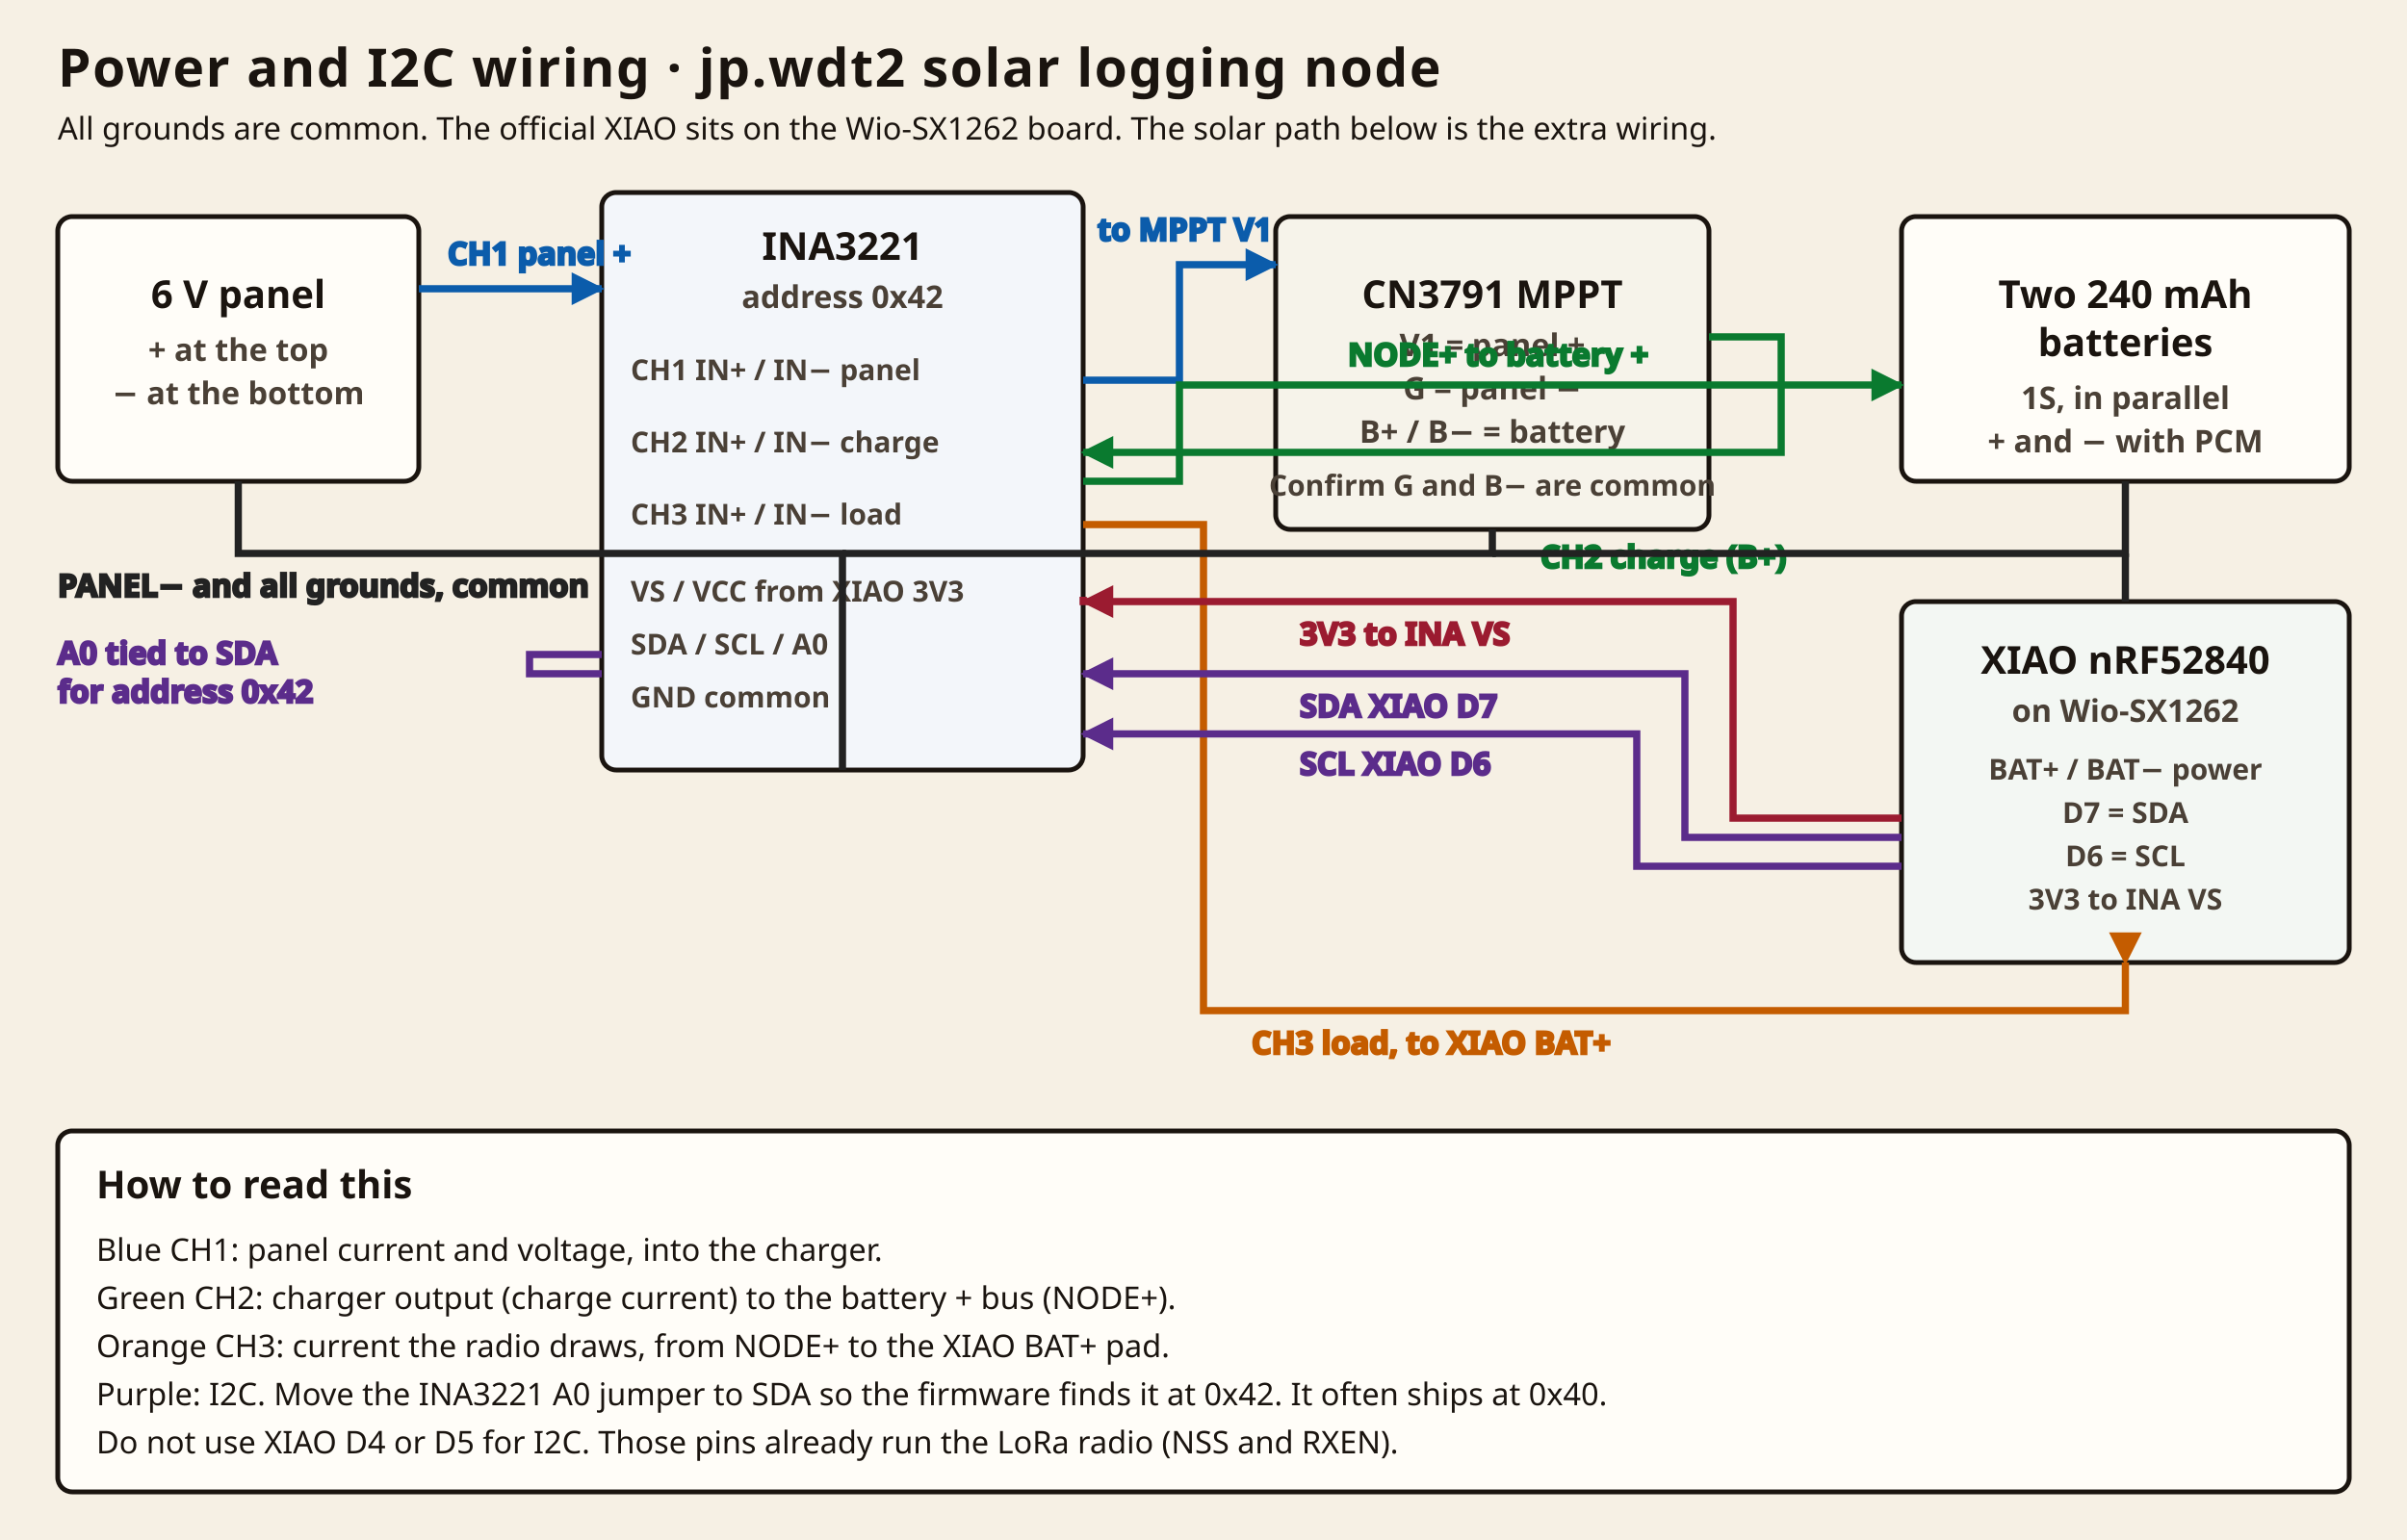
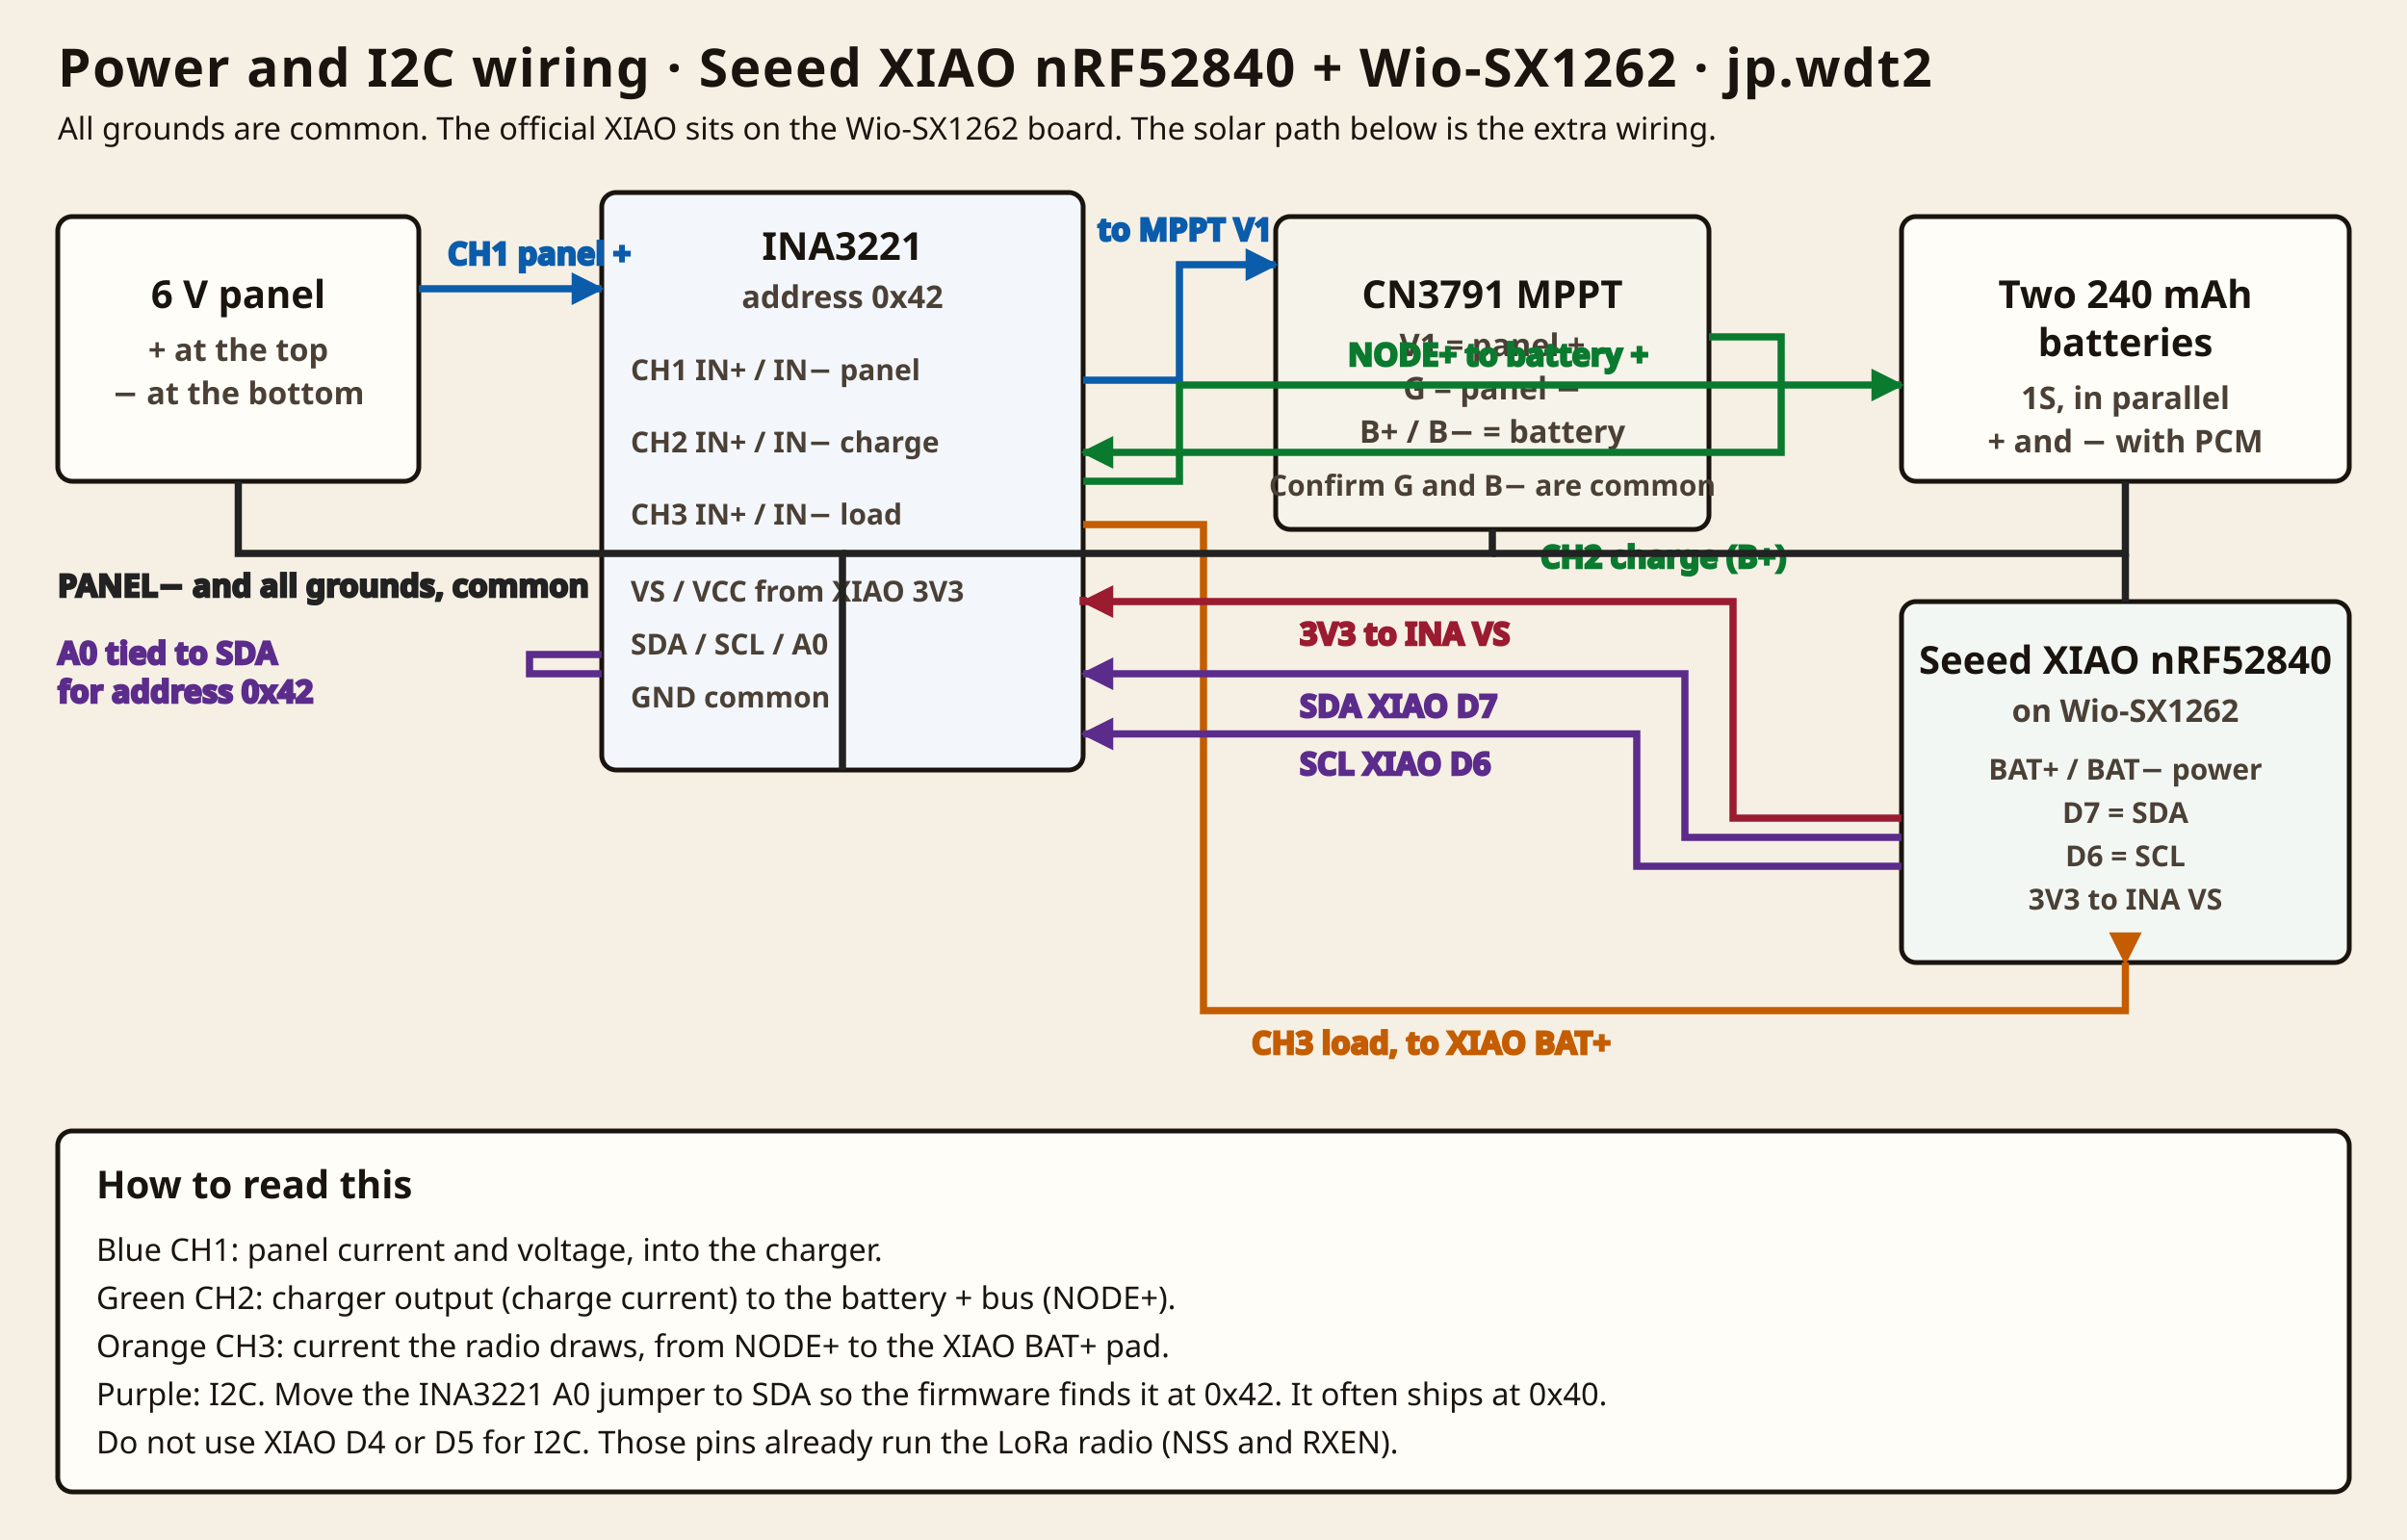
<svg xmlns="http://www.w3.org/2000/svg" viewBox="0 0 1000 640" role="img" aria-labelledby="title desc">
  <style>
    .box { fill: #fffdf8; stroke: #1a140f; stroke-width: 2; }
    .box-ina { fill: #f3f6fa; }
    .box-mppt { fill: #f6f3ea; }
    .box-xiao { fill: #f3f7f3; }
    .label { font: 700 16px "Source Sans 3", "Segoe UI", sans-serif; fill: #1a140f; }
    .sub { font: 600 13px "Source Sans 3", "Segoe UI", sans-serif; fill: #4a4036; }
    .tiny { font: 600 12px "Source Sans 3", "Segoe UI", sans-serif; fill: #4a4036; }
    .ch1 { stroke: #0B5CAB; fill: #0B5CAB; }
    .ch2 { stroke: #0A7A2F; fill: #0A7A2F; }
    .ch3 { stroke: #C45C00; fill: #C45C00; }
    .i2c { stroke: #5B2C8B; fill: #5B2C8B; }
    .vcc { stroke: #9B1B30; fill: #9B1B30; }
    .gnd { stroke: #222; fill: #222; }
    .line { fill: none; stroke-width: 3; }
    .caption { font: 700 13px "Source Sans 3", "Segoe UI", sans-serif; }
    .title { font: 700 22px "Barlow Condensed", "Arial Narrow", sans-serif; fill: #1a140f; letter-spacing: 0.03em; }
    .note { font: 400 13px "Source Sans 3", "Segoe UI", sans-serif; fill: #1a140f; }
  </style>
  <rect width="1000" height="640" fill="#f6f0e4" />
-   <text class="title" x="24" y="36">Power and I2C wiring  ·  jp.wdt2 solar logging node</text>
+   <text class="title" x="24" y="36">Power and I2C wiring  ·  Seeed XIAO nRF52840 + Wio-SX1262  ·  jp.wdt2</text>
  <text class="note" x="24" y="58">All grounds are common. The official XIAO sits on the Wio-SX1262 board. The solar path below is the extra wiring.</text>
  <rect class="box" x="24" y="90" width="150" height="110" rx="6" />
  <text class="label" x="99" y="128" text-anchor="middle">6 V panel</text>
  <text class="sub" x="99" y="150" text-anchor="middle">+ at the top</text>
  <text class="sub" x="99" y="168" text-anchor="middle">− at the bottom</text>
  <rect class="box box-ina" x="250" y="80" width="200" height="240" rx="6" />
  <text class="label" x="350" y="108" text-anchor="middle">INA3221</text>
  <text class="sub" x="350" y="128" text-anchor="middle">address 0x42</text>
  <text class="tiny" x="262" y="158">CH1 IN+ / IN−  panel</text>
  <text class="tiny" x="262" y="188">CH2 IN+ / IN−  charge</text>
  <text class="tiny" x="262" y="218">CH3 IN+ / IN−  load</text>
  <text class="tiny" x="262" y="250">VS / VCC  from XIAO 3V3</text>
  <text class="tiny" x="262" y="272">SDA / SCL / A0</text>
  <text class="tiny" x="262" y="294">GND  common</text>
  <rect class="box box-mppt" x="530" y="90" width="180" height="130" rx="6" />
  <text class="label" x="620" y="128" text-anchor="middle">CN3791 MPPT</text>
  <text class="sub" x="620" y="148" text-anchor="middle">V1 = panel +</text>
  <text class="sub" x="620" y="166" text-anchor="middle">G = panel −</text>
  <text class="sub" x="620" y="184" text-anchor="middle">B+ / B− = battery</text>
  <text class="tiny" x="620" y="206" text-anchor="middle">Confirm G and B− are common</text>
  <rect class="box" x="790" y="90" width="186" height="110" rx="6" />
  <text class="label" x="883" y="128" text-anchor="middle">Two 240 mAh</text>
  <text class="label" x="883" y="148" text-anchor="middle">batteries</text>
  <text class="sub" x="883" y="170" text-anchor="middle">1S, in parallel</text>
  <text class="sub" x="883" y="188" text-anchor="middle">+ and − with PCM</text>
  <rect class="box box-xiao" x="790" y="250" width="186" height="150" rx="6" />
-   <text class="label" x="883" y="280" text-anchor="middle">XIAO nRF52840</text>
+   <text class="label" x="883" y="280" text-anchor="middle">Seeed XIAO nRF52840</text>
  <text class="sub" x="883" y="300" text-anchor="middle">on Wio-SX1262</text>
  <text class="tiny" x="883" y="324" text-anchor="middle">BAT+ / BAT−  power</text>
  <text class="tiny" x="883" y="342" text-anchor="middle">D7 = SDA</text>
  <text class="tiny" x="883" y="360" text-anchor="middle">D6 = SCL</text>
  <text class="tiny" x="883" y="378" text-anchor="middle">3V3 to INA VS</text>
  <path class="line ch1" d="M174 120 H250" />
  <polygon class="ch1" points="250,120 238,114 238,126" />
  <text class="caption ch1" x="186" y="110">CH1  panel +</text>
  <path class="line ch1" d="M450 158 H490 V110 H530" />
  <polygon class="ch1" points="530,110 518,104 518,116" />
  <text class="caption ch1" x="456" y="100">to MPPT V1</text>
  <path class="line ch2" d="M710 140 H740 V188 H450" />
  <polygon class="ch2" points="450,188 462,182 462,194" />
  <text class="caption ch2" x="640" y="236">CH2  charge (B+)</text>
  <path class="line ch2" d="M450 200 H490 V160 H790" />
  <polygon class="ch2" points="790,160 778,154 778,166" />
  <text class="caption ch2" x="560" y="152">NODE+  to battery +</text>
  <path class="line ch3" d="M450 218 H500 V420 H883 V400" />
  <polygon class="ch3" points="883,400 877,388 889,388" />
  <text class="caption ch3" x="520" y="438">CH3  load, to XIAO BAT+</text>
  <path class="line gnd" d="M99 200 V230 H350 V320" />
  <path class="line gnd" d="M350 230 H620 V220" />
  <path class="line gnd" d="M620 230 H883 V200" />
  <path class="line gnd" d="M883 230 V250" />
  <text class="caption gnd" x="24" y="248">PANEL− and all grounds, common</text>
  <path class="line vcc" d="M790 340 H720 V250 H450 V248" />
  <polygon class="vcc" points="450,250 462,244 462,256" />
  <text class="caption vcc" x="540" y="268">3V3  to INA VS</text>
  <path class="line i2c" d="M790 348 H700 V280 H450" />
  <polygon class="i2c" points="450,280 462,274 462,286" />
  <text class="caption i2c" x="540" y="298">SDA  XIAO D7</text>
  <path class="line i2c" d="M790 360 H680 V305 H450" />
  <polygon class="i2c" points="450,305 462,299 462,311" />
  <text class="caption i2c" x="540" y="322">SCL  XIAO D6</text>
  <path class="line i2c" d="M250 272 H220 V280 H250" />
  <text class="caption i2c" x="24" y="276">A0 tied to SDA</text>
  <text class="caption i2c" x="24" y="292">for address 0x42</text>
  <rect class="box" x="24" y="470" width="952" height="150" rx="6" />
  <text class="label" x="40" y="498">How to read this</text>
  <text class="note" x="40" y="524">Blue CH1: panel current and voltage, into the charger.</text>
  <text class="note" x="40" y="544">Green CH2: charger output (charge current) to the battery + bus (NODE+).</text>
  <text class="note" x="40" y="564">Orange CH3: current the radio draws, from NODE+ to the XIAO BAT+ pad.</text>
  <text class="note" x="40" y="584">Purple: I2C. Move the INA3221 A0 jumper to SDA so the firmware finds it at 0x42. It often ships at 0x40.</text>
  <text class="note" x="40" y="604">Do not use XIAO D4 or D5 for I2C. Those pins already run the LoRa radio (NSS and RXEN).</text>
</svg>
